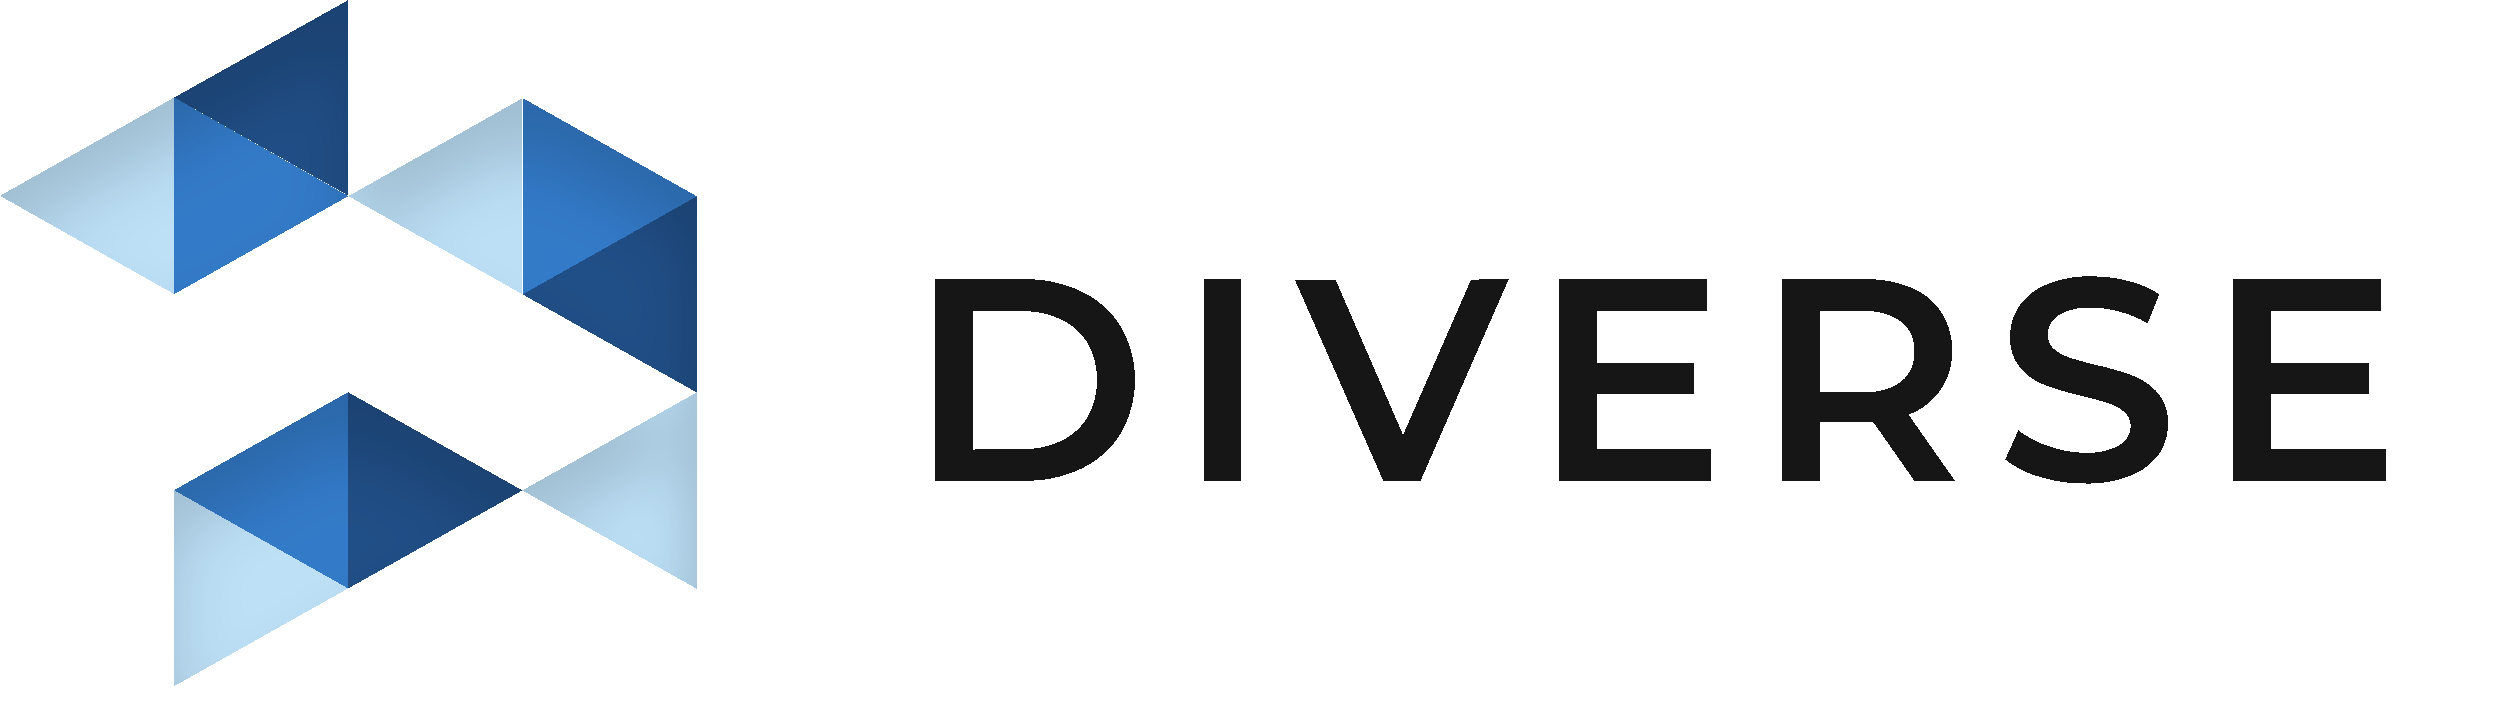
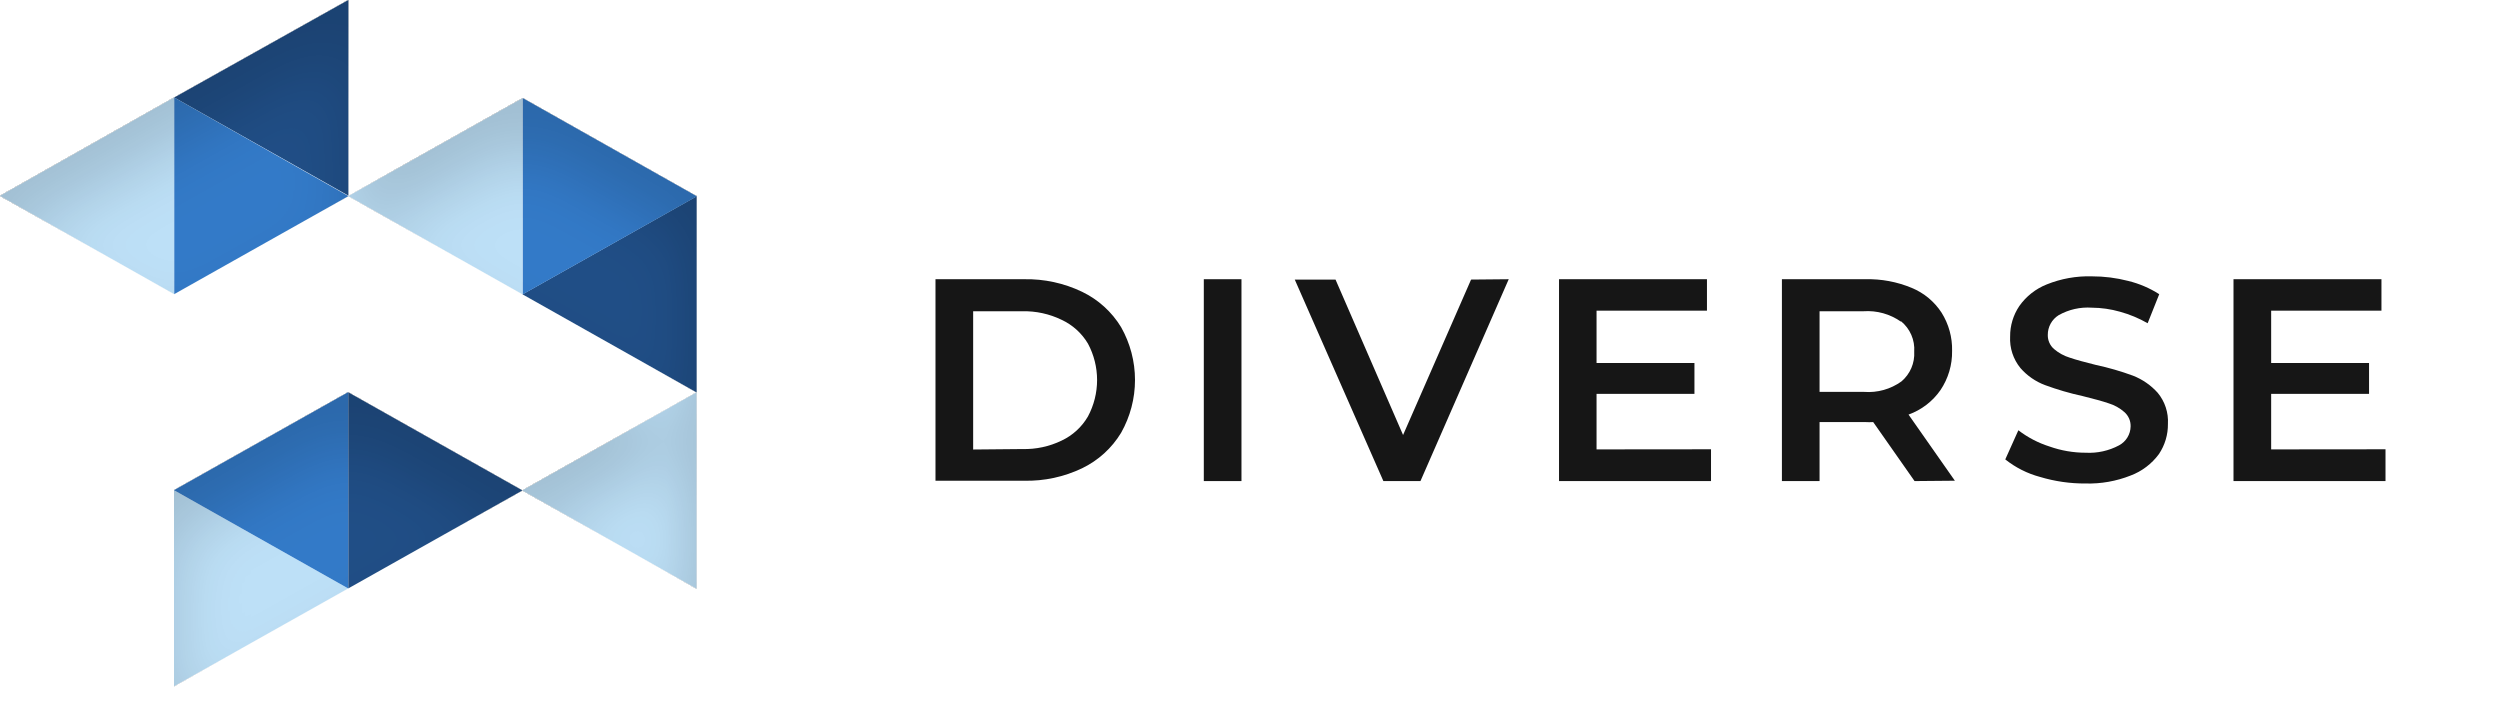
- <svg xmlns="http://www.w3.org/2000/svg" width="153" height="44" viewBox="0 0 153 44" fill="none" shape-rendering="crispEdges">
+ <svg xmlns="http://www.w3.org/2000/svg" width="153" height="44" viewBox="0 0 153 44" fill="none">
  <g filter="url(#filter0_i)">
    <path d="M21.305 36.011L10.649 29.999V42L21.305 36.011Z" fill="#BDE0F7" />
    <path d="M31.969 30.014L21.313 24.009V36.011L31.969 30.014Z" fill="#204E86" />
    <path d="M10.649 29.999L21.305 36.011V24.002L10.649 29.999Z" fill="#337AC8" />
    <path d="M31.977 18.013L42.633 24.017V12.016L31.977 18.013Z" fill="#204E86" />
    <path d="M21.32 12.001L31.977 18.013V6.012L21.32 12.001Z" fill="#BDE0F7" />
    <path d="M42.649 12.016L31.992 6.004V18.013L42.649 12.016Z" fill="#337AC8" />
    <path d="M10.664 5.967L21.32 11.971V0L10.664 5.967Z" fill="#204E86" />
    <path d="M0 11.986L10.656 17.998V5.967L0 11.986Z" fill="#BDE0F7" />
    <path d="M21.32 12.001L10.664 5.967V17.998L21.32 12.001Z" fill="#337AC8" />
    <path d="M31.969 30.014L42.626 36.026V24.017L31.969 30.014Z" fill="#BDE0F7" />
  </g>
  <path d="M57.252 17.088H62.676C63.902 17.064 65.117 17.327 66.222 17.857C67.212 18.333 68.042 19.085 68.611 20.022C69.169 21.009 69.462 22.122 69.462 23.255C69.462 24.387 69.169 25.5 68.611 26.488C68.043 27.427 67.213 28.182 66.222 28.659C65.116 29.187 63.902 29.448 62.676 29.421H57.252V17.088ZM62.57 27.482C63.399 27.503 64.221 27.327 64.966 26.967C65.644 26.649 66.209 26.132 66.583 25.486C66.95 24.8 67.142 24.035 67.142 23.258C67.142 22.481 66.95 21.716 66.583 21.03C66.205 20.392 65.641 19.883 64.966 19.57C64.221 19.209 63.399 19.03 62.57 19.049H59.557V27.51L62.57 27.482Z" fill="#161616" />
  <path d="M73.673 17.088H75.978V29.442H73.673V17.088Z" fill="#161616" />
  <path d="M92.334 17.088L86.932 29.442H84.663L79.239 17.11H81.734L85.868 26.622L90.03 17.11L92.334 17.088Z" fill="#161616" />
  <path d="M104.714 27.496V29.442H95.412V17.088H104.466V19.013H97.709V22.215H103.7V24.104H97.709V27.503L104.714 27.496Z" fill="#161616" />
  <path d="M117.171 29.442L114.64 25.831C114.479 25.841 114.318 25.841 114.158 25.831H111.357V29.442H109.053V17.088H114.158C115.13 17.064 116.096 17.244 116.994 17.617C117.744 17.926 118.382 18.455 118.823 19.133C119.263 19.834 119.488 20.648 119.468 21.474C119.483 22.326 119.235 23.162 118.759 23.871C118.28 24.562 117.596 25.087 116.802 25.373L119.638 29.42L117.171 29.442ZM116.334 19.683C115.669 19.217 114.863 18.993 114.051 19.048H111.357V23.984H114.087C114.9 24.045 115.709 23.818 116.37 23.342C116.632 23.12 116.839 22.84 116.975 22.524C117.11 22.208 117.17 21.866 117.15 21.523C117.174 21.17 117.113 20.815 116.971 20.49C116.829 20.165 116.611 19.878 116.334 19.655V19.683Z" fill="#161616" />
  <path d="M124.85 29.188C124.074 28.98 123.35 28.615 122.723 28.116L123.524 26.332C124.096 26.772 124.742 27.108 125.431 27.326C126.144 27.579 126.894 27.707 127.65 27.707C128.357 27.745 129.061 27.589 129.685 27.256C129.897 27.143 130.075 26.975 130.199 26.77C130.324 26.566 130.391 26.332 130.394 26.093C130.398 25.928 130.366 25.764 130.3 25.613C130.233 25.462 130.135 25.328 130.011 25.218C129.732 24.973 129.403 24.79 129.047 24.682C128.657 24.548 128.125 24.407 127.452 24.238C126.671 24.068 125.904 23.844 125.155 23.568C124.574 23.35 124.057 22.991 123.651 22.525C123.207 21.981 122.982 21.292 123.02 20.593C123.015 19.93 123.21 19.282 123.581 18.731C123.999 18.136 124.583 17.675 125.261 17.406C126.136 17.053 127.075 16.885 128.019 16.912C128.773 16.911 129.523 17.005 130.252 17.194C130.924 17.358 131.564 17.632 132.145 18.005L131.436 19.782C130.904 19.477 130.334 19.24 129.742 19.077C129.181 18.917 128.602 18.834 128.019 18.83C127.313 18.782 126.607 18.941 125.991 19.288C125.785 19.416 125.615 19.595 125.498 19.808C125.382 20.02 125.322 20.259 125.325 20.501C125.321 20.664 125.354 20.825 125.42 20.974C125.486 21.122 125.584 21.255 125.708 21.361C125.989 21.602 126.317 21.782 126.672 21.89C127.062 22.024 127.594 22.165 128.267 22.334C129.038 22.499 129.796 22.718 130.536 22.99C131.118 23.217 131.638 23.577 132.053 24.041C132.494 24.575 132.717 25.254 132.677 25.945C132.685 26.602 132.492 27.246 132.124 27.792C131.687 28.386 131.086 28.842 130.394 29.103C129.518 29.45 128.579 29.616 127.636 29.59C126.692 29.596 125.753 29.46 124.85 29.188Z" fill="#161616" />
  <path d="M145.993 27.496V29.442H136.69V17.088H145.745V19.013H138.995V22.215H144.986V24.104H138.995V27.503L145.993 27.496Z" fill="#161616" />
  <defs>
    <filter id="filter0_i" x="0" y="0" width="42.649" height="45" filterUnits="userSpaceOnUse" color-interpolation-filters="sRGB">
      <feFlood flood-opacity="0" result="BackgroundImageFix" />
      <feBlend mode="normal" in="SourceGraphic" in2="BackgroundImageFix" result="shape" />
      <feColorMatrix in="SourceAlpha" type="matrix" values="0 0 0 0 0 0 0 0 0 0 0 0 0 0 0 0 0 0 127 0" result="hardAlpha" />
      <feOffset dy="3" />
      <feGaussianBlur stdDeviation="2" />
      <feComposite in2="hardAlpha" operator="arithmetic" k2="-1" k3="1" />
      <feColorMatrix type="matrix" values="0 0 0 0 0 0 0 0 0 0 0 0 0 0 0 0 0 0 0.15 0" />
      <feBlend mode="normal" in2="shape" result="effect1_innerShadow" />
    </filter>
  </defs>
</svg>
